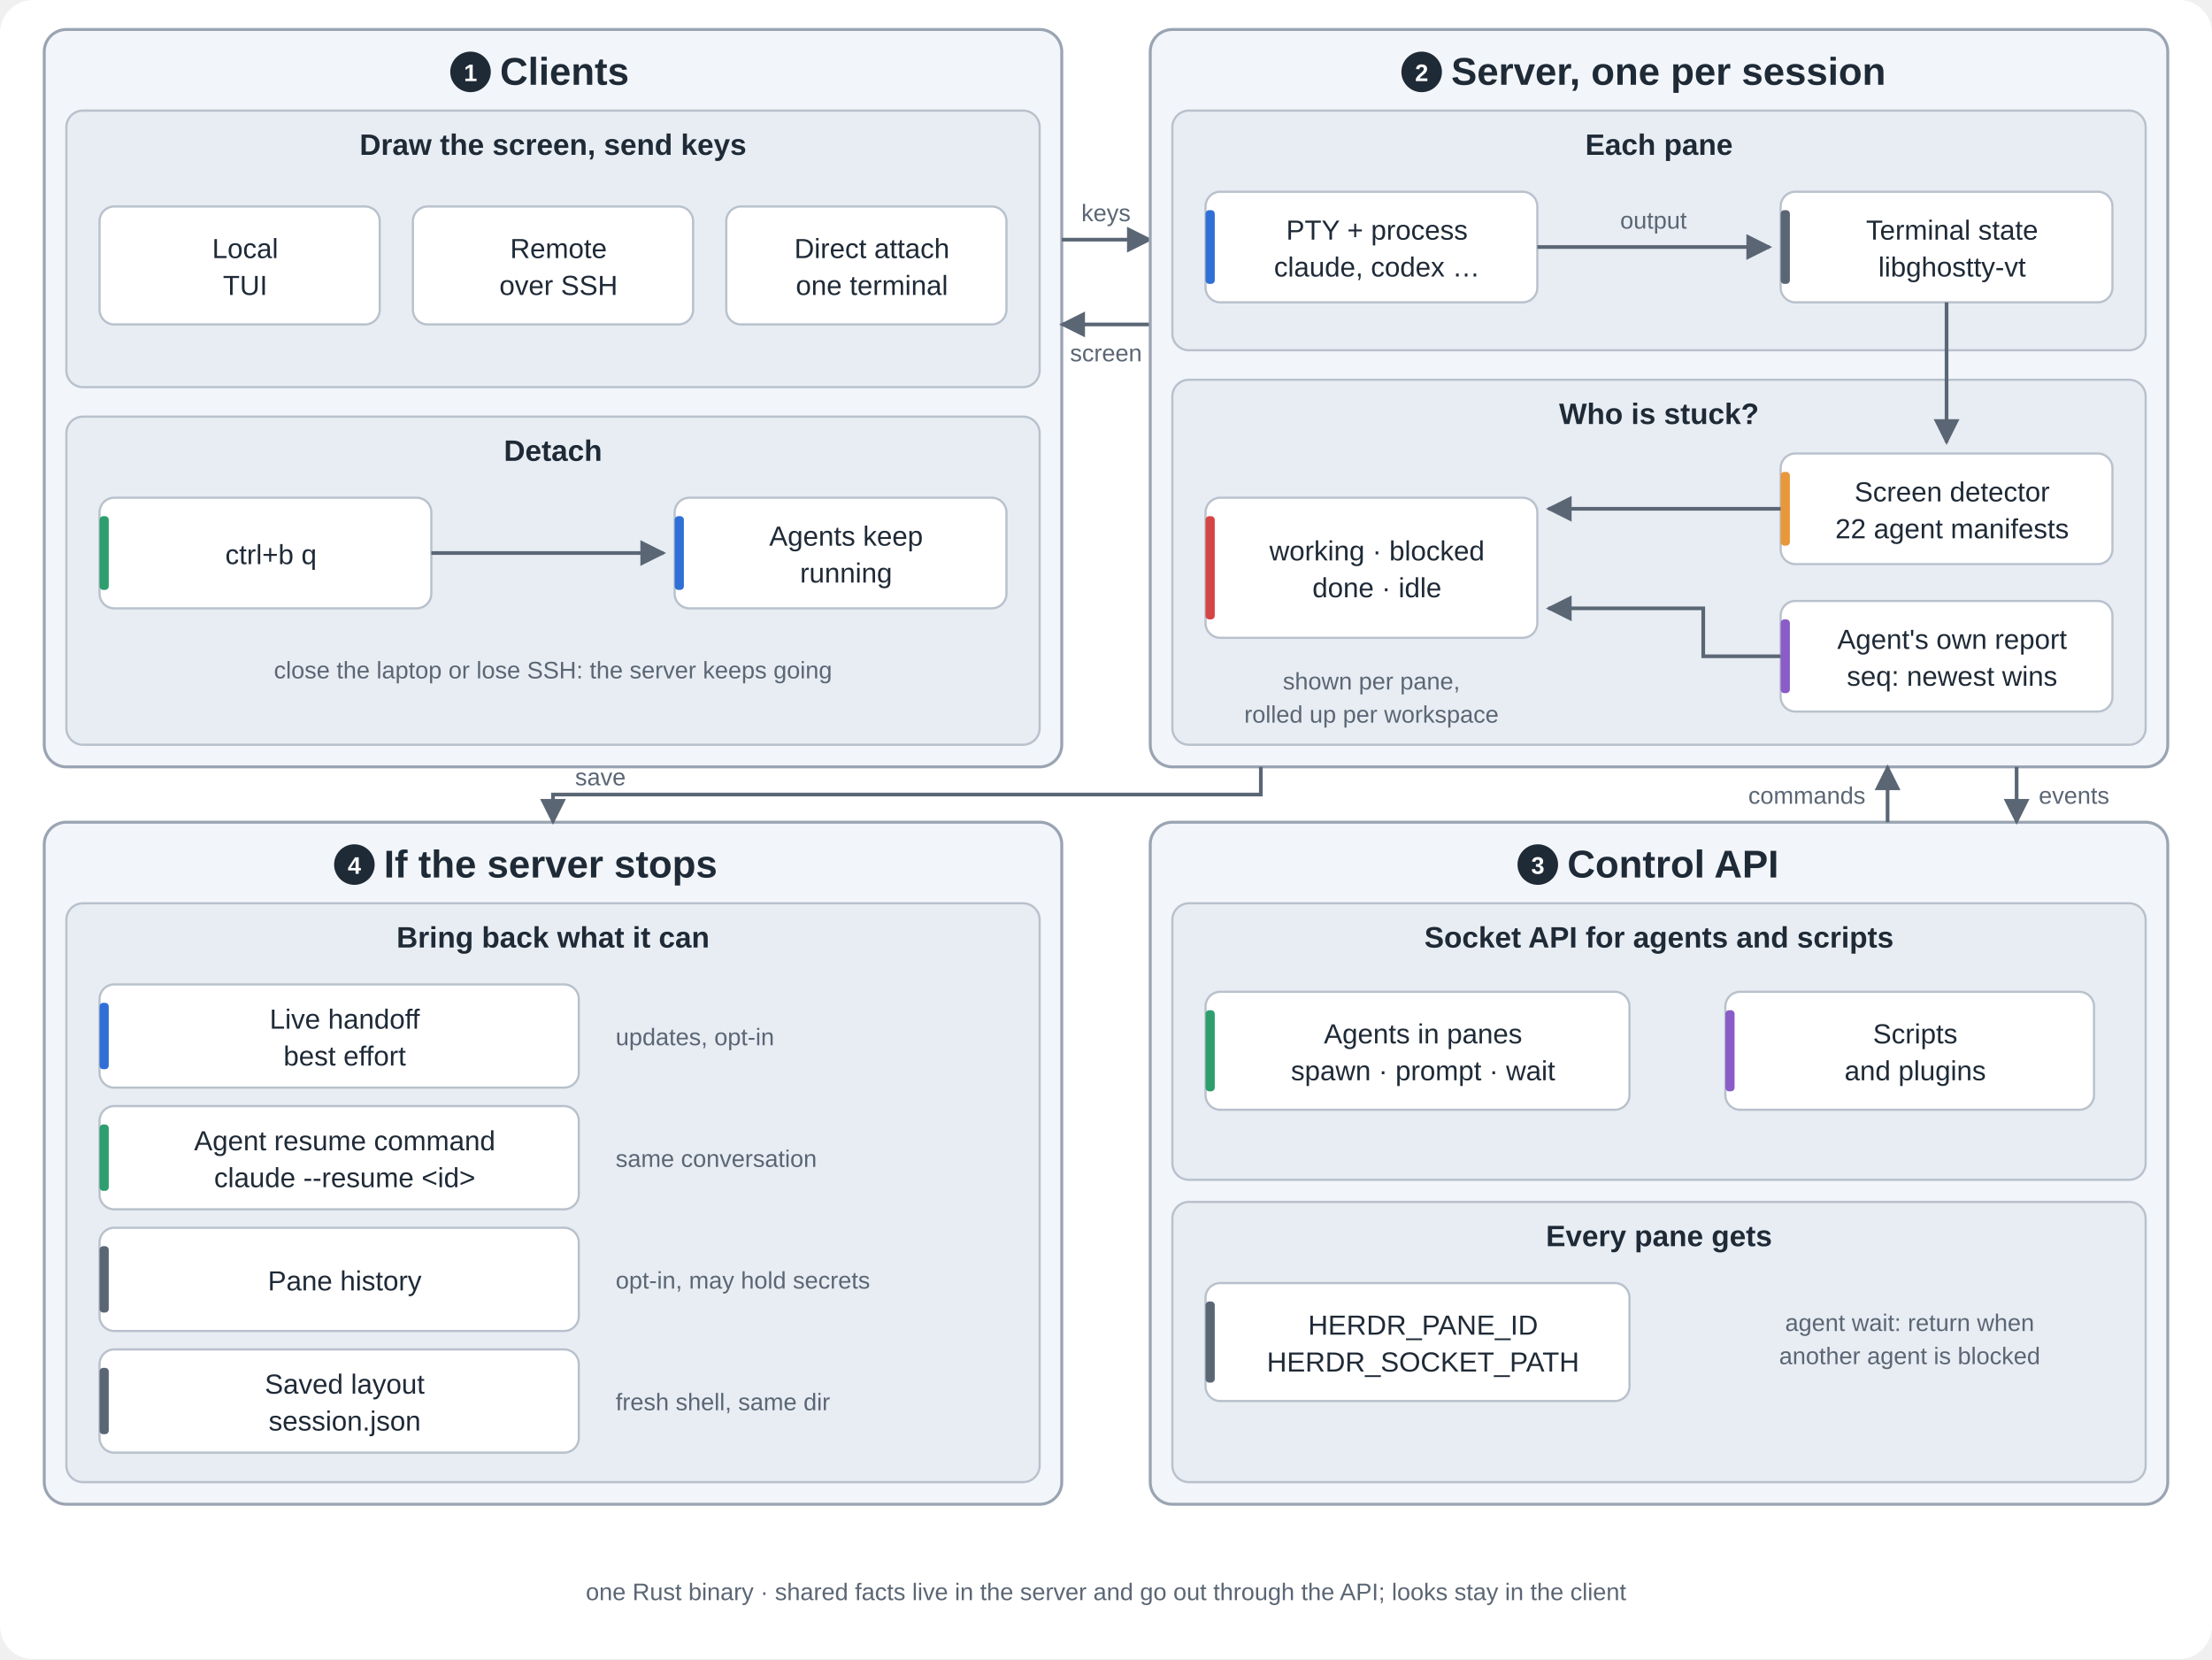
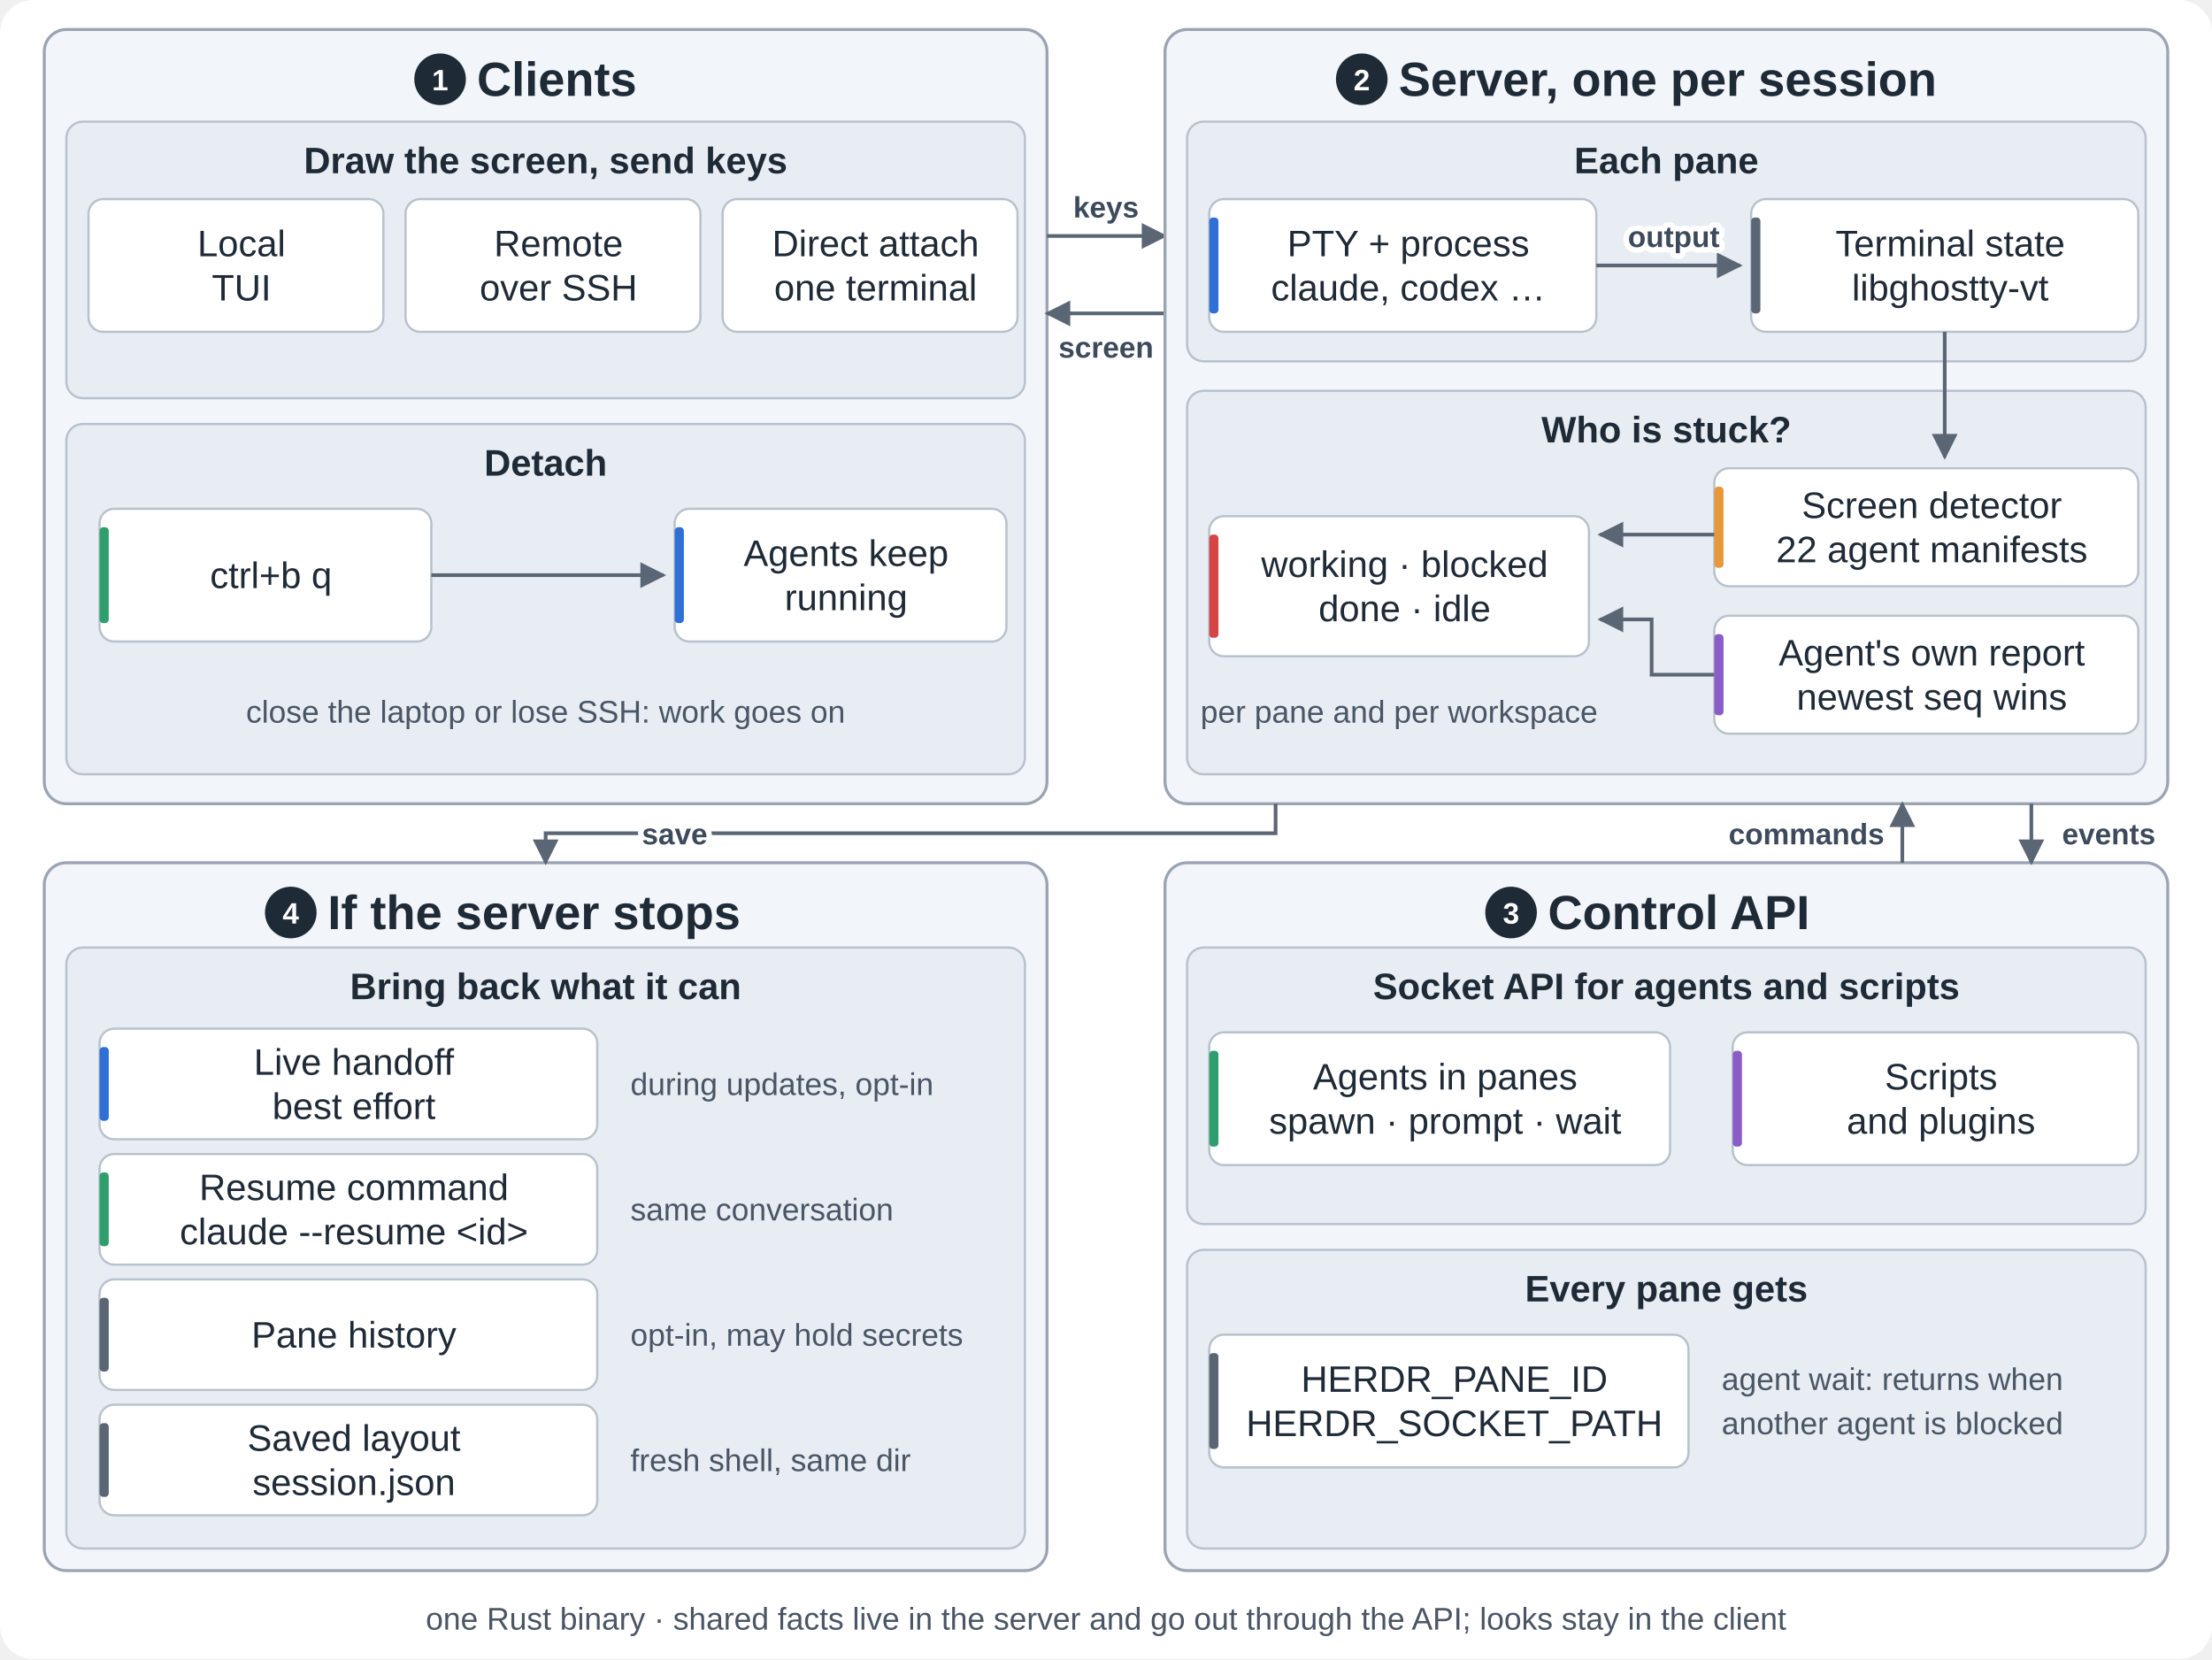
<svg xmlns="http://www.w3.org/2000/svg" viewBox="0 0 1200 900" width="1200" height="900" role="img" aria-labelledby="t d">
  <defs>
    <marker id="arr" viewBox="0 0 10 10" refX="9" refY="5" markerWidth="7" markerHeight="7" orient="auto">
      <path d="M0 0L10 5L0 10z" fill="#5b6675" />
    </marker>
    <marker id="ca" viewBox="0 0 10 10" refX="5" refY="5" markerWidth="6" markerHeight="6" orient="auto">
      <path d="M0 0L10 5L0 10z" fill="#5b6675" />
    </marker>
  </defs>
  <style>
text{font-family:-apple-system,"Helvetica Neue",Arial,"PingFang SC",sans-serif;fill:#1f2a37}
- .gt{font-size:21px;font-weight:700}
- .st{font-size:16px;font-weight:700}
- .ag{font-size:15px}
- .q{font-size:14px;fill:#3d4a5c}
- .lb{font-size:13px;fill:#5b6675}
+ .gt{font-size:26px;font-weight:700}
+ .st{font-size:20px;font-weight:700}
+ .ag{font-size:20px}
+ .q{font-size:18px;fill:#3d4a5c}
+ .lb{font-size:17px;fill:#4a5565}
+ .al{font-size:16px;font-weight:600;fill:#3d4a5c;paint-order:stroke;stroke:#ffffff;stroke-width:6px;stroke-linejoin:round}
.grp{fill:#f2f5f9;stroke:#9aa4b2;stroke-width:1.6}
.sub{fill:#e8edf3;stroke:#b8c1cc;stroke-width:1.2}
.agent{fill:#ffffff;stroke:#b8c1cc;stroke-width:1.2}
.human{fill:#d6e6fb;stroke:#9cbbe6;stroke-width:1.2}
.front{fill:#dcf0e0;stroke:#9ccfa8;stroke-width:1.2}
.flow{stroke:#5b6675;stroke-width:2;fill:none;marker-end:url(#arr)}
.back{stroke-dasharray:7 5}
.cyc{stroke:#5b6675;stroke-width:2;fill:none;marker-end:url(#ca)}
.num{fill:#1f2a37}
- .numt{font-size:13px;font-weight:700;fill:#ffffff}
+ .numt{font-size:16px;font-weight:700;fill:#ffffff}
</style>
  <rect width="1200" height="900" rx="18" fill="#ffffff" />
-   <rect x="24" y="16" width="552" height="400" rx="12" class="grp" />
-   <circle cx="255.25" cy="39" r="11" class="num" />
-   <text x="255.25" y="44" class="numt" text-anchor="middle">1</text>
-   <text x="271.25" y="46" class="gt" text-anchor="start">Clients</text>
-   <rect x="36" y="60" width="528" height="150" rx="9" class="sub" />
-   <text x="300.0" y="84" class="st" text-anchor="middle">Draw the screen, send keys</text>
-   <rect x="54" y="112" width="152" height="64" rx="8" class="agent" />
-   <text x="133.0" y="140.0" class="ag" text-anchor="middle">Local</text>
-   <text x="133.0" y="160.0" class="ag" text-anchor="middle">TUI</text>
-   <rect x="224" y="112" width="152" height="64" rx="8" class="agent" />
-   <text x="303.0" y="140.0" class="ag" text-anchor="middle">Remote</text>
-   <text x="303.0" y="160.0" class="ag" text-anchor="middle">over SSH</text>
-   <rect x="394" y="112" width="152" height="64" rx="8" class="agent" />
-   <text x="473.0" y="140.0" class="ag" text-anchor="middle">Direct attach</text>
-   <text x="473.0" y="160.0" class="ag" text-anchor="middle">one terminal</text>
-   <rect x="36" y="226" width="528" height="178" rx="9" class="sub" />
-   <text x="300.0" y="250" class="st" text-anchor="middle">Detach</text>
-   <rect x="54" y="270" width="180" height="60" rx="8" class="agent" />
-   <rect x="54" y="280" width="5" height="40" rx="2" fill="#2f9e6e" />
-   <text x="147.0" y="306.0" class="ag" text-anchor="middle">ctrl+b q</text>
-   <rect x="366" y="270" width="180" height="60" rx="8" class="agent" />
-   <rect x="366" y="280" width="5" height="40" rx="2" fill="#2f6fd6" />
-   <text x="459.0" y="296.0" class="ag" text-anchor="middle">Agents keep</text>
-   <text x="459.0" y="316.0" class="ag" text-anchor="middle">running</text>
-   <path d="M234 300H360" class="flow" />
-   <text x="300.0" y="368" class="lb" text-anchor="middle">close the laptop or lose SSH: the server keeps going</text>
-   <path d="M576 130H624" class="flow" />
-   <text x="600" y="120" class="lb" text-anchor="middle">keys</text>
-   <path d="M624 176H576" class="flow" />
-   <text x="600" y="196" class="lb" text-anchor="middle">screen</text>
-   <rect x="624" y="16" width="552" height="400" rx="12" class="grp" />
-   <circle cx="771.25" cy="39" r="11" class="num" />
-   <text x="771.25" y="44" class="numt" text-anchor="middle">2</text>
-   <text x="787.25" y="46" class="gt" text-anchor="start">Server, one per session</text>
-   <rect x="636" y="60" width="528" height="130" rx="9" class="sub" />
-   <text x="900.0" y="84" class="st" text-anchor="middle">Each pane</text>
-   <rect x="654" y="104" width="180" height="60" rx="8" class="agent" />
-   <rect x="654" y="114" width="5" height="40" rx="2" fill="#2f6fd6" />
-   <text x="747.0" y="130.0" class="ag" text-anchor="middle">PTY + process</text>
-   <text x="747.0" y="150.0" class="ag" text-anchor="middle">claude, codex …</text>
-   <rect x="966" y="104" width="180" height="60" rx="8" class="agent" />
-   <rect x="966" y="114" width="5" height="40" rx="2" fill="#5b6675" />
-   <text x="1059.0" y="130.0" class="ag" text-anchor="middle">Terminal state</text>
-   <text x="1059.0" y="150.0" class="ag" text-anchor="middle">libghostty-vt</text>
-   <path d="M834 134H960" class="flow" />
-   <text x="897" y="124" class="lb" text-anchor="middle">output</text>
-   <rect x="636" y="206" width="528" height="198" rx="9" class="sub" />
-   <text x="900.0" y="230" class="st" text-anchor="middle">Who is stuck?</text>
-   <rect x="966" y="246" width="180" height="60" rx="8" class="agent" />
-   <rect x="966" y="256" width="5" height="40" rx="2" fill="#e8973a" />
-   <text x="1059.0" y="272.0" class="ag" text-anchor="middle">Screen detector</text>
-   <text x="1059.0" y="292.0" class="ag" text-anchor="middle">22 agent manifests</text>
-   <rect x="966" y="326" width="180" height="60" rx="8" class="agent" />
-   <rect x="966" y="336" width="5" height="40" rx="2" fill="#8a5cc7" />
-   <text x="1059.0" y="352.0" class="ag" text-anchor="middle">Agent's own report</text>
-   <text x="1059.0" y="372.0" class="ag" text-anchor="middle">seq: newest wins</text>
-   <rect x="654" y="270" width="180" height="76" rx="8" class="agent" />
-   <rect x="654" y="280" width="5" height="56" rx="2" fill="#d64545" />
-   <text x="747.0" y="304.0" class="ag" text-anchor="middle">working · blocked</text>
-   <text x="747.0" y="324.0" class="ag" text-anchor="middle">done · idle</text>
-   <path d="M1056 164V240" class="flow" />
-   <path d="M966 276H840" class="flow" />
-   <path d="M966 356H924V330H840" class="flow" />
-   <text x="744" y="374" class="lb" text-anchor="middle">shown per pane,</text>
-   <text x="744" y="392" class="lb" text-anchor="middle">rolled up per workspace</text>
-   <rect x="624" y="446" width="552" height="370" rx="12" class="grp" />
-   <circle cx="834.25" cy="469" r="11" class="num" />
-   <text x="834.25" y="474" class="numt" text-anchor="middle">3</text>
-   <text x="850.25" y="476" class="gt" text-anchor="start">Control API</text>
-   <rect x="636" y="490" width="528" height="150" rx="9" class="sub" />
-   <text x="900.0" y="514" class="st" text-anchor="middle">Socket API for agents and scripts</text>
-   <rect x="654" y="538" width="230" height="64" rx="8" class="agent" />
-   <rect x="654" y="548" width="5" height="44" rx="2" fill="#2f9e6e" />
-   <text x="772.0" y="566.0" class="ag" text-anchor="middle">Agents in panes</text>
-   <text x="772.0" y="586.0" class="ag" text-anchor="middle">spawn · prompt · wait</text>
-   <rect x="936" y="538" width="200" height="64" rx="8" class="agent" />
-   <rect x="936" y="548" width="5" height="44" rx="2" fill="#8a5cc7" />
-   <text x="1039.0" y="566.0" class="ag" text-anchor="middle">Scripts</text>
-   <text x="1039.0" y="586.0" class="ag" text-anchor="middle">and plugins</text>
-   <rect x="636" y="652" width="528" height="152" rx="9" class="sub" />
-   <text x="900.0" y="676" class="st" text-anchor="middle">Every pane gets</text>
-   <rect x="654" y="696" width="230" height="64" rx="8" class="agent" />
-   <rect x="654" y="706" width="5" height="44" rx="2" fill="#5b6675" />
-   <text x="772.0" y="724.0" class="ag" text-anchor="middle">HERDR_PANE_ID</text>
-   <text x="772.0" y="744.0" class="ag" text-anchor="middle">HERDR_SOCKET_PATH</text>
-   <text x="1036" y="722" class="lb" text-anchor="middle">agent wait: return when</text>
-   <text x="1036" y="740" class="lb" text-anchor="middle">another agent is blocked</text>
-   <path d="M1094 416V446" class="flow" />
-   <text x="1106" y="436" class="lb" text-anchor="start">events</text>
-   <path d="M1024 446V416" class="flow" />
-   <text x="1012" y="436" class="lb" text-anchor="end">commands</text>
-   <rect x="24" y="446" width="552" height="370" rx="12" class="grp" />
-   <circle cx="192.25" cy="469" r="11" class="num" />
-   <text x="192.25" y="474" class="numt" text-anchor="middle">4</text>
-   <text x="208.25" y="476" class="gt" text-anchor="start">If the server stops</text>
-   <rect x="36" y="490" width="528" height="314" rx="9" class="sub" />
-   <text x="300.0" y="514" class="st" text-anchor="middle">Bring back what it can</text>
-   <rect x="54" y="534" width="260" height="56" rx="8" class="agent" />
-   <rect x="54" y="544" width="5" height="36" rx="2" fill="#2f6fd6" />
-   <text x="187.0" y="558.0" class="ag" text-anchor="middle">Live handoff</text>
-   <text x="187.0" y="578.0" class="ag" text-anchor="middle">best effort</text>
-   <text x="334" y="567" class="lb" text-anchor="start">updates, opt-in</text>
-   <rect x="54" y="600" width="260" height="56" rx="8" class="agent" />
-   <rect x="54" y="610" width="5" height="36" rx="2" fill="#2f9e6e" />
-   <text x="187.0" y="624.0" class="ag" text-anchor="middle">Agent resume command</text>
-   <text x="187.0" y="644.0" class="ag" text-anchor="middle">claude --resume &lt;id&gt;</text>
-   <text x="334" y="633" class="lb" text-anchor="start">same conversation</text>
-   <rect x="54" y="666" width="260" height="56" rx="8" class="agent" />
-   <rect x="54" y="676" width="5" height="36" rx="2" fill="#5b6675" />
-   <text x="187.0" y="700.0" class="ag" text-anchor="middle">Pane history</text>
-   <text x="334" y="699" class="lb" text-anchor="start">opt-in, may hold secrets</text>
-   <rect x="54" y="732" width="260" height="56" rx="8" class="agent" />
-   <rect x="54" y="742" width="5" height="36" rx="2" fill="#5b6675" />
-   <text x="187.0" y="756.0" class="ag" text-anchor="middle">Saved layout</text>
-   <text x="187.0" y="776.0" class="ag" text-anchor="middle">session.json</text>
-   <text x="334" y="765" class="lb" text-anchor="start">fresh shell, same dir</text>
-   <path d="M684 416V431H300.0V446" class="flow" />
-   <text x="312.0" y="426" class="lb" text-anchor="start">save</text>
-   <text x="600" y="868" class="lb" text-anchor="middle">one Rust binary · shared facts live in the server and go out through the API; looks stay in the client</text>
+   <rect x="24" y="16" width="544" height="420" rx="12" class="grp" />
+   <circle cx="238.75" cy="43" r="14" class="num" />
+   <text x="238.75" y="49" class="numt" text-anchor="middle">1</text>
+   <text x="258.75" y="52" class="gt" text-anchor="start">Clients</text>
+   <rect x="36" y="66" width="520" height="150" rx="9" class="sub" />
+   <text x="296.0" y="94" class="st" text-anchor="middle">Draw the screen, send keys</text>
+   <rect x="48" y="108" width="160" height="72" rx="8" class="agent" />
+   <text x="131.0" y="139.0" class="ag" text-anchor="middle">Local</text>
+   <text x="131.0" y="163.0" class="ag" text-anchor="middle">TUI</text>
+   <rect x="220" y="108" width="160" height="72" rx="8" class="agent" />
+   <text x="303.0" y="139.0" class="ag" text-anchor="middle">Remote</text>
+   <text x="303.0" y="163.0" class="ag" text-anchor="middle">over SSH</text>
+   <rect x="392" y="108" width="160" height="72" rx="8" class="agent" />
+   <text x="475.0" y="139.0" class="ag" text-anchor="middle">Direct attach</text>
+   <text x="475.0" y="163.0" class="ag" text-anchor="middle">one terminal</text>
+   <rect x="36" y="230" width="520" height="190" rx="9" class="sub" />
+   <text x="296.0" y="258" class="st" text-anchor="middle">Detach</text>
+   <rect x="54" y="276" width="180" height="72" rx="8" class="agent" />
+   <rect x="54" y="286" width="5" height="52" rx="2" fill="#2f9e6e" />
+   <text x="147.0" y="319.0" class="ag" text-anchor="middle">ctrl+b q</text>
+   <rect x="366" y="276" width="180" height="72" rx="8" class="agent" />
+   <rect x="366" y="286" width="5" height="52" rx="2" fill="#2f6fd6" />
+   <text x="459.0" y="307.0" class="ag" text-anchor="middle">Agents keep</text>
+   <text x="459.0" y="331.0" class="ag" text-anchor="middle">running</text>
+   <path d="M234 312H360" class="flow" />
+   <text x="296.0" y="392" class="lb" text-anchor="middle">close the laptop or lose SSH: work goes on</text>
+   <path d="M568 128H632" class="flow" />
+   <text x="600" y="118" class="al" text-anchor="middle">keys</text>
+   <path d="M632 170H568" class="flow" />
+   <text x="600" y="194" class="al" text-anchor="middle">screen</text>
+   <rect x="632" y="16" width="544" height="420" rx="12" class="grp" />
+   <circle cx="738.75" cy="43" r="14" class="num" />
+   <text x="738.75" y="49" class="numt" text-anchor="middle">2</text>
+   <text x="758.75" y="52" class="gt" text-anchor="start">Server, one per session</text>
+   <rect x="644" y="66" width="520" height="130" rx="9" class="sub" />
+   <text x="904.0" y="94" class="st" text-anchor="middle">Each pane</text>
+   <rect x="656" y="108" width="210" height="72" rx="8" class="agent" />
+   <rect x="656" y="118" width="5" height="52" rx="2" fill="#2f6fd6" />
+   <text x="764.0" y="139.0" class="ag" text-anchor="middle">PTY + process</text>
+   <text x="764.0" y="163.0" class="ag" text-anchor="middle">claude, codex …</text>
+   <rect x="950" y="108" width="210" height="72" rx="8" class="agent" />
+   <rect x="950" y="118" width="5" height="52" rx="2" fill="#5b6675" />
+   <text x="1058.0" y="139.0" class="ag" text-anchor="middle">Terminal state</text>
+   <text x="1058.0" y="163.0" class="ag" text-anchor="middle">libghostty-vt</text>
+   <path d="M866 144H944" class="flow" />
+   <text x="908" y="134" class="al" text-anchor="middle">output</text>
+   <rect x="644" y="212" width="520" height="208" rx="9" class="sub" />
+   <text x="904.0" y="240" class="st" text-anchor="middle">Who is stuck?</text>
+   <rect x="930" y="254" width="230" height="64" rx="8" class="agent" />
+   <rect x="930" y="264" width="5" height="44" rx="2" fill="#e8973a" />
+   <text x="1048.0" y="281.0" class="ag" text-anchor="middle">Screen detector</text>
+   <text x="1048.0" y="305.0" class="ag" text-anchor="middle">22 agent manifests</text>
+   <rect x="930" y="334" width="230" height="64" rx="8" class="agent" />
+   <rect x="930" y="344" width="5" height="44" rx="2" fill="#8a5cc7" />
+   <text x="1048.0" y="361.0" class="ag" text-anchor="middle">Agent's own report</text>
+   <text x="1048.0" y="385.0" class="ag" text-anchor="middle">newest seq wins</text>
+   <rect x="656" y="280" width="206" height="76" rx="8" class="agent" />
+   <rect x="656" y="290" width="5" height="56" rx="2" fill="#d64545" />
+   <text x="762.0" y="313.0" class="ag" text-anchor="middle">working · blocked</text>
+   <text x="762.0" y="337.0" class="ag" text-anchor="middle">done · idle</text>
+   <path d="M1055 180V248" class="flow" />
+   <path d="M930 290H868" class="flow" />
+   <path d="M930 366H896V336H868" class="flow" />
+   <text x="759" y="392" class="lb" text-anchor="middle">per pane and per workspace</text>
+   <rect x="632" y="468" width="544" height="384" rx="12" class="grp" />
+   <circle cx="819.75" cy="495" r="14" class="num" />
+   <text x="819.75" y="501" class="numt" text-anchor="middle">3</text>
+   <text x="839.75" y="504" class="gt" text-anchor="start">Control API</text>
+   <rect x="644" y="514" width="520" height="150" rx="9" class="sub" />
+   <text x="904.0" y="542" class="st" text-anchor="middle">Socket API for agents and scripts</text>
+   <rect x="656" y="560" width="250" height="72" rx="8" class="agent" />
+   <rect x="656" y="570" width="5" height="52" rx="2" fill="#2f9e6e" />
+   <text x="784.0" y="591.0" class="ag" text-anchor="middle">Agents in panes</text>
+   <text x="784.0" y="615.0" class="ag" text-anchor="middle">spawn · prompt · wait</text>
+   <rect x="940" y="560" width="220" height="72" rx="8" class="agent" />
+   <rect x="940" y="570" width="5" height="52" rx="2" fill="#8a5cc7" />
+   <text x="1053.0" y="591.0" class="ag" text-anchor="middle">Scripts</text>
+   <text x="1053.0" y="615.0" class="ag" text-anchor="middle">and plugins</text>
+   <rect x="644" y="678" width="520" height="162" rx="9" class="sub" />
+   <text x="904.0" y="706" class="st" text-anchor="middle">Every pane gets</text>
+   <rect x="656" y="724" width="260" height="72" rx="8" class="agent" />
+   <rect x="656" y="734" width="5" height="52" rx="2" fill="#5b6675" />
+   <text x="789.0" y="755.0" class="ag" text-anchor="middle">HERDR_PANE_ID</text>
+   <text x="789.0" y="779.0" class="ag" text-anchor="middle">HERDR_SOCKET_PATH</text>
+   <text x="934" y="754" class="lb" text-anchor="start">agent wait: returns when</text>
+   <text x="934" y="778" class="lb" text-anchor="start">another agent is blocked</text>
+   <path d="M1102 436V468" class="flow" />
+   <text x="1144" y="458" class="al" text-anchor="middle">events</text>
+   <path d="M1032 468V436" class="flow" />
+   <text x="980" y="458" class="al" text-anchor="middle">commands</text>
+   <rect x="24" y="468" width="544" height="384" rx="12" class="grp" />
+   <circle cx="157.75" cy="495" r="14" class="num" />
+   <text x="157.75" y="501" class="numt" text-anchor="middle">4</text>
+   <text x="177.75" y="504" class="gt" text-anchor="start">If the server stops</text>
+   <rect x="36" y="514" width="520" height="326" rx="9" class="sub" />
+   <text x="296.0" y="542" class="st" text-anchor="middle">Bring back what it can</text>
+   <rect x="54" y="558" width="270" height="60" rx="8" class="agent" />
+   <rect x="54" y="568" width="5" height="40" rx="2" fill="#2f6fd6" />
+   <text x="192.0" y="583.0" class="ag" text-anchor="middle">Live handoff</text>
+   <text x="192.0" y="607.0" class="ag" text-anchor="middle">best effort</text>
+   <text x="342" y="594" class="lb" text-anchor="start">during updates, opt-in</text>
+   <rect x="54" y="626" width="270" height="60" rx="8" class="agent" />
+   <rect x="54" y="636" width="5" height="40" rx="2" fill="#2f9e6e" />
+   <text x="192.0" y="651.0" class="ag" text-anchor="middle">Resume command</text>
+   <text x="192.0" y="675.0" class="ag" text-anchor="middle">claude --resume &lt;id&gt;</text>
+   <text x="342" y="662" class="lb" text-anchor="start">same conversation</text>
+   <rect x="54" y="694" width="270" height="60" rx="8" class="agent" />
+   <rect x="54" y="704" width="5" height="40" rx="2" fill="#5b6675" />
+   <text x="192.0" y="731.0" class="ag" text-anchor="middle">Pane history</text>
+   <text x="342" y="730" class="lb" text-anchor="start">opt-in, may hold secrets</text>
+   <rect x="54" y="762" width="270" height="60" rx="8" class="agent" />
+   <rect x="54" y="772" width="5" height="40" rx="2" fill="#5b6675" />
+   <text x="192.0" y="787.0" class="ag" text-anchor="middle">Saved layout</text>
+   <text x="192.0" y="811.0" class="ag" text-anchor="middle">session.json</text>
+   <text x="342" y="798" class="lb" text-anchor="start">fresh shell, same dir</text>
+   <path d="M692 436V452H296.0V468" class="flow" />
+   <text x="366.0" y="458" class="al" text-anchor="middle">save</text>
+   <text x="600" y="884" class="lb" text-anchor="middle">one Rust binary · shared facts live in the server and go out through the API; looks stay in the client</text>
</svg>
